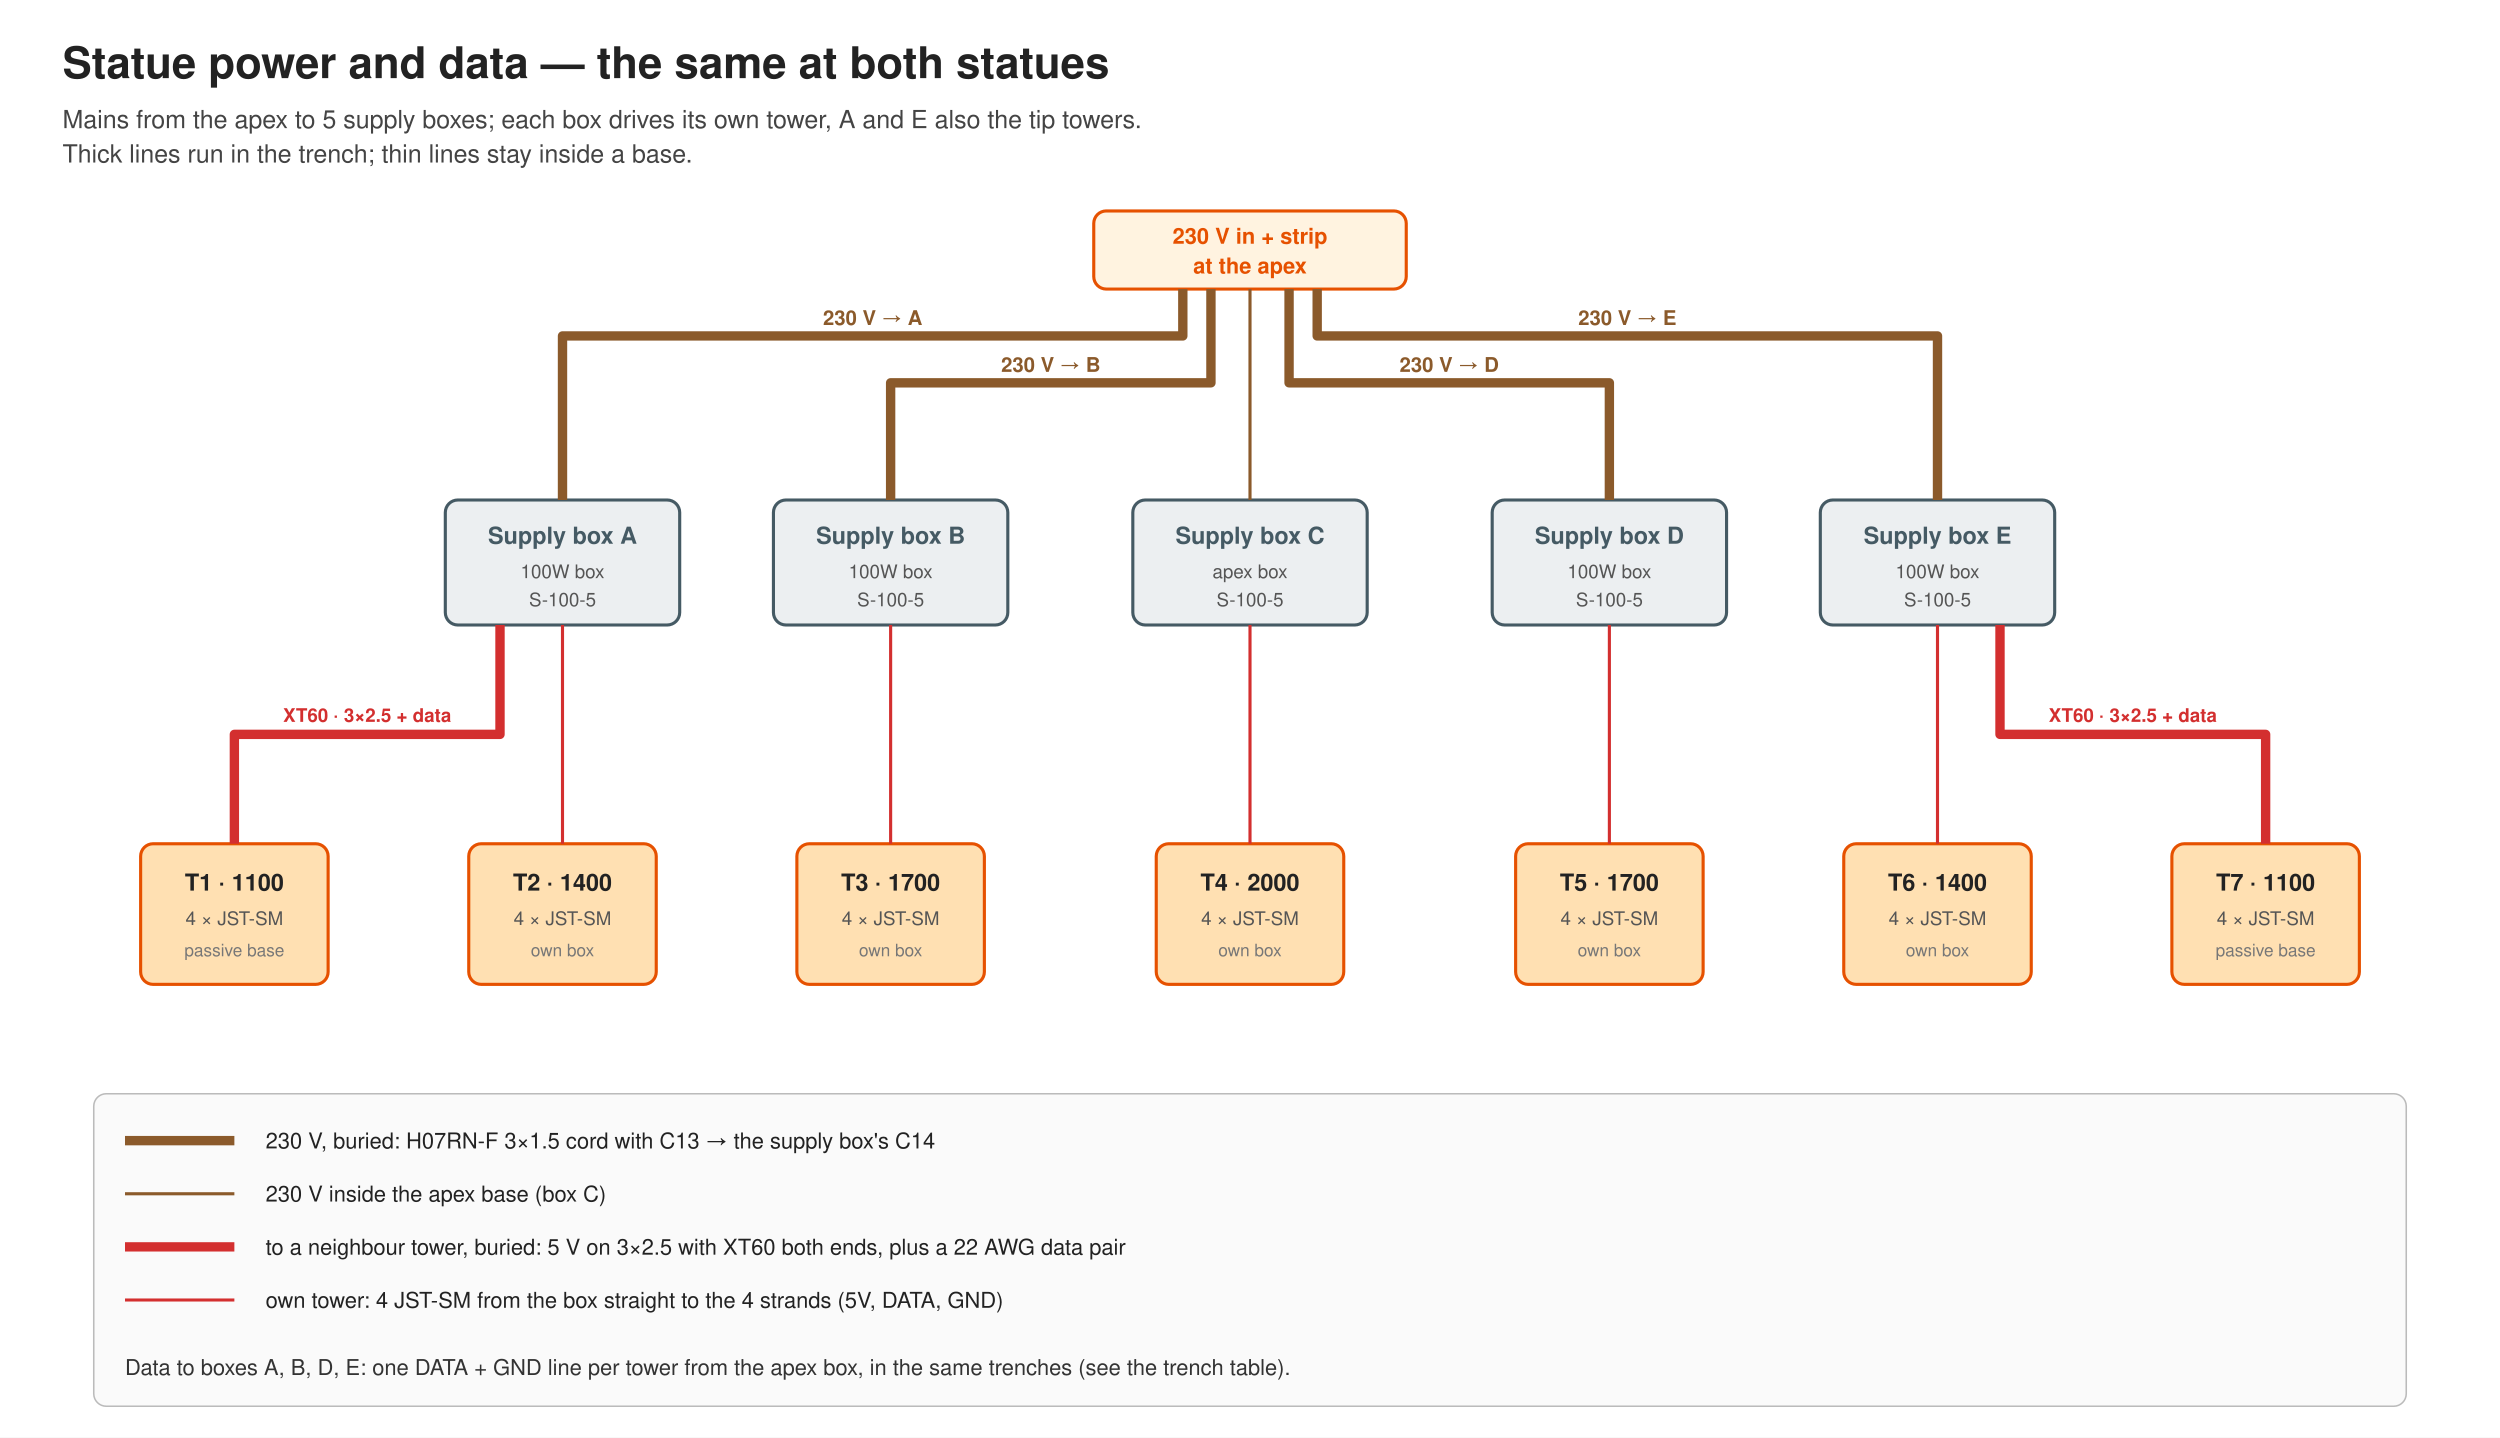
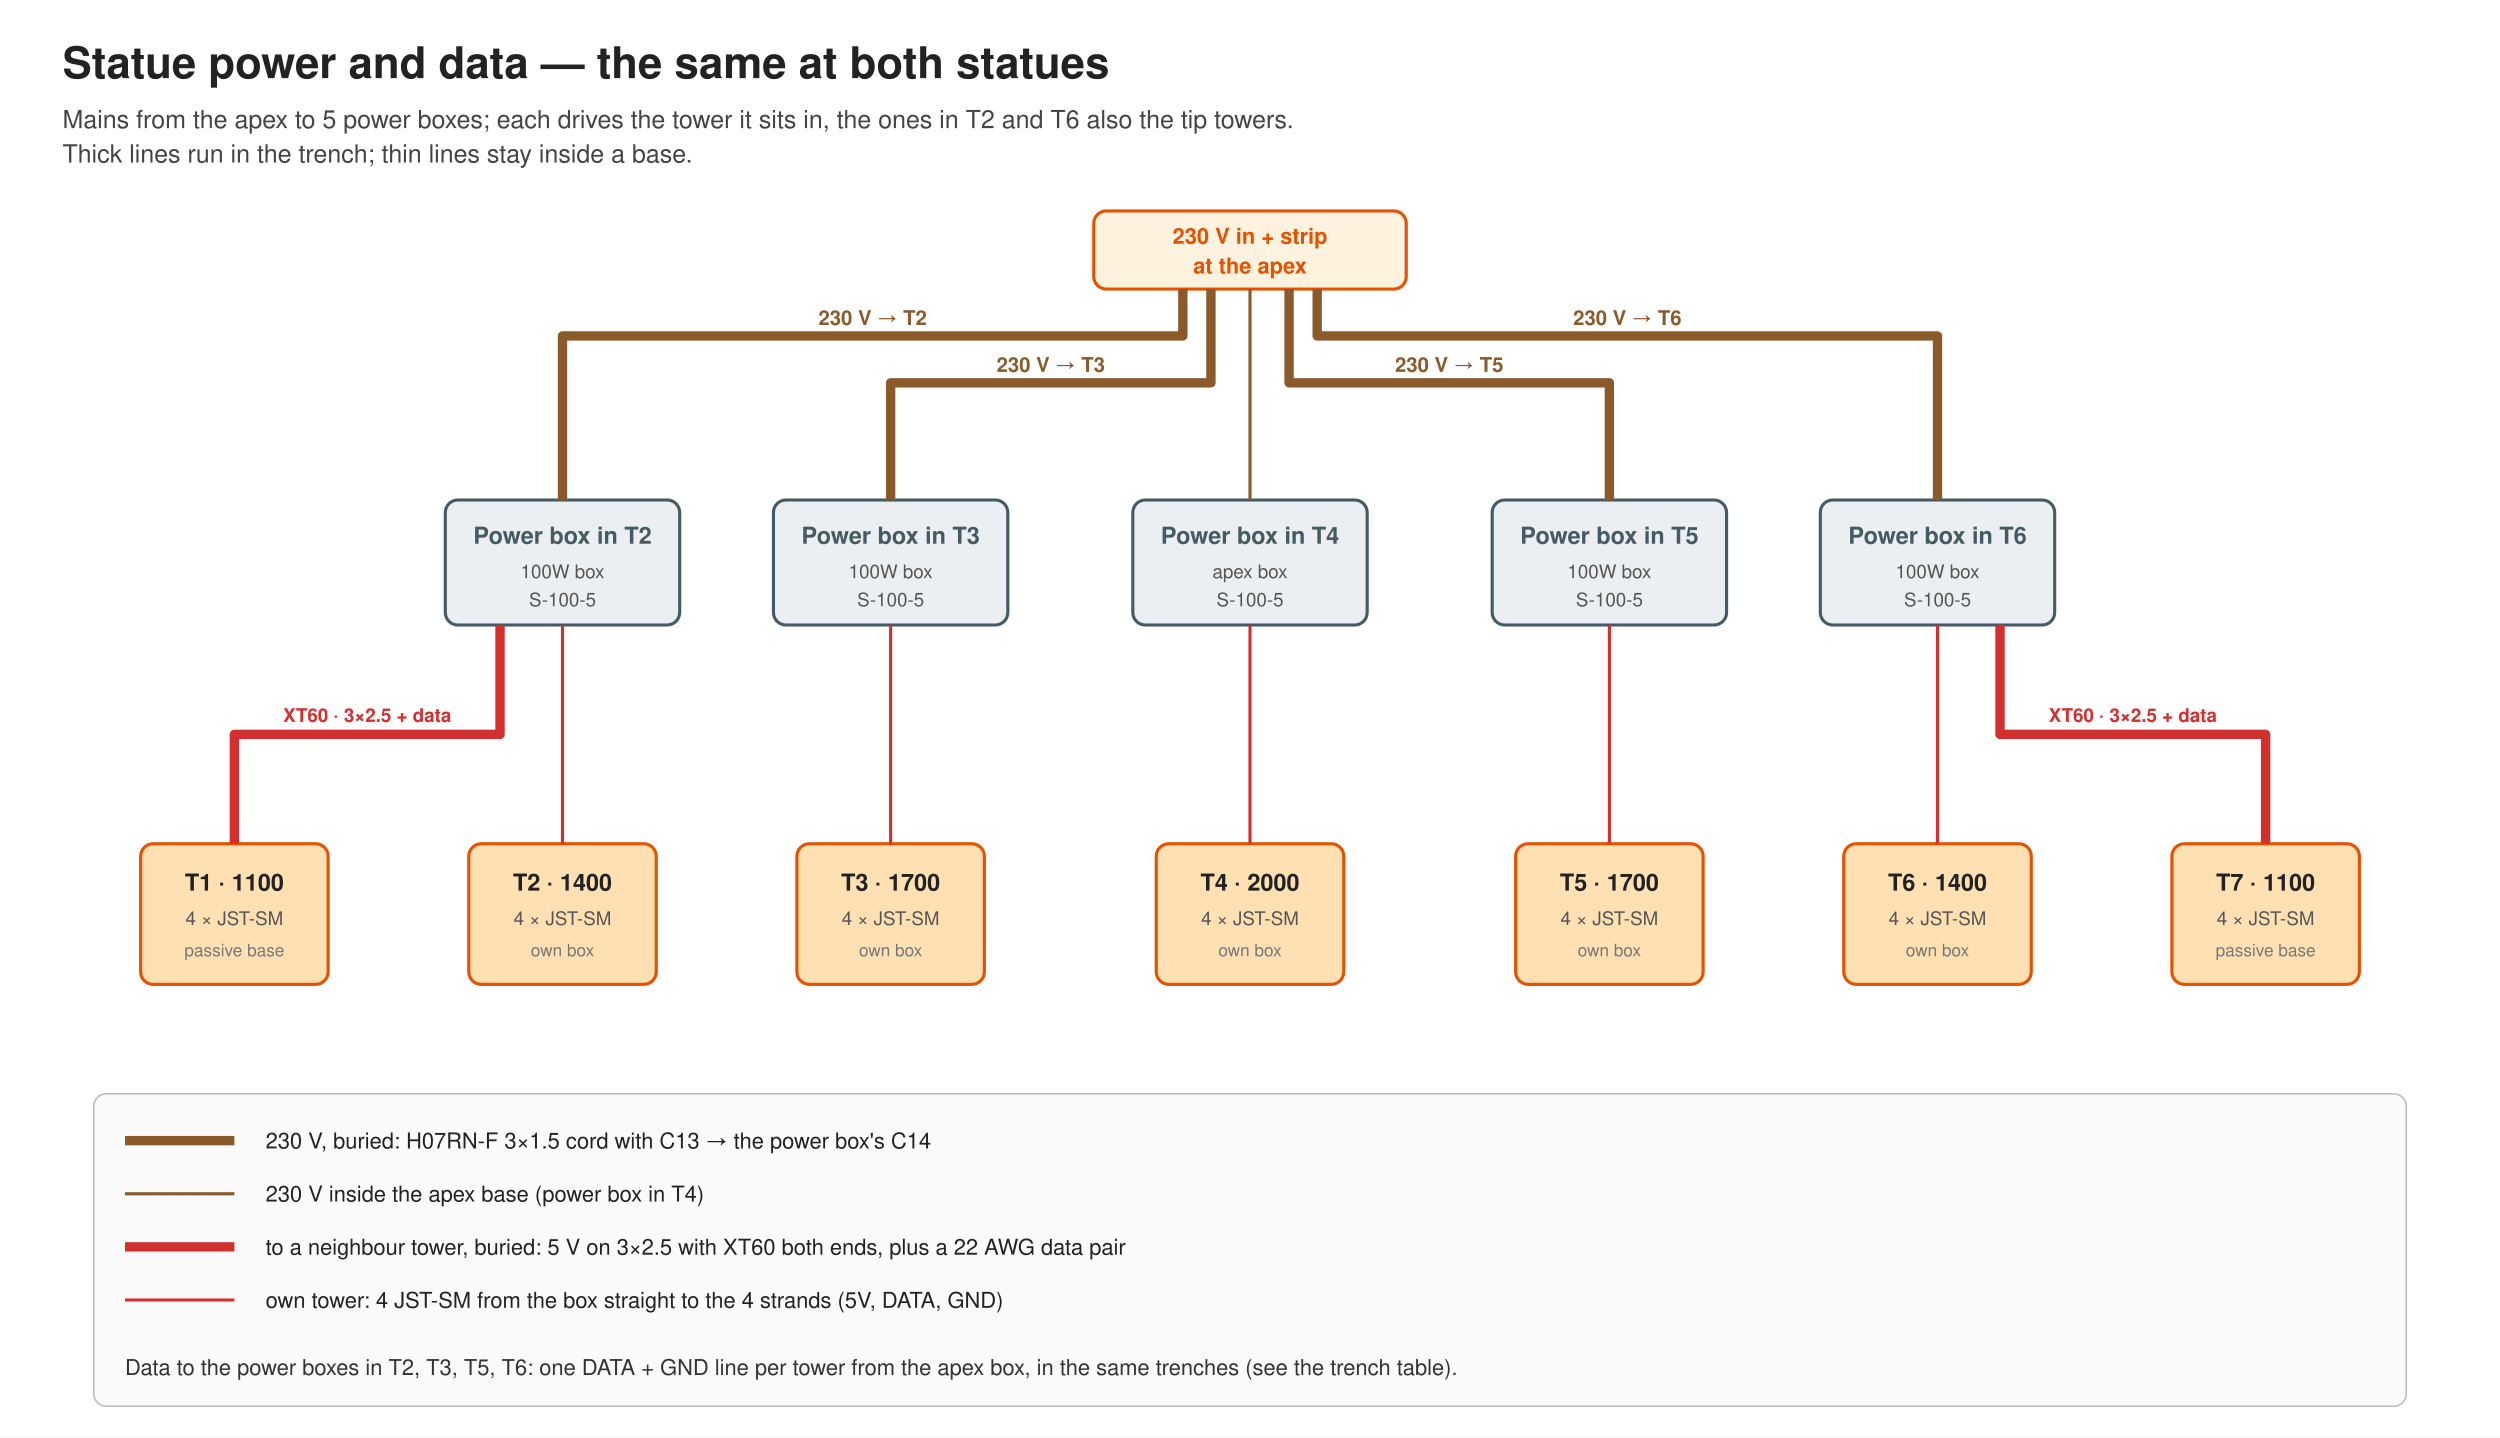
<svg xmlns="http://www.w3.org/2000/svg" width="1600" height="920" viewBox="0 0 1600 920">
  <rect x="0" y="0" width="1600" height="920" rx="0" fill="#ffffff" stroke="none" stroke-width="2" />
  <text x="40" y="50" font-family="Helvetica, Arial, sans-serif" font-size="28" text-anchor="start" font-weight="bold" fill="#222">Statue power and data — the same at both statues</text>
-   <text x="40" y="82" font-family="Helvetica, Arial, sans-serif" font-size="16" text-anchor="start" font-weight="normal" fill="#444">Mains from the apex to 5 supply boxes; each box drives its own tower, A and E also the tip towers.</text>
+   <text x="40" y="82" font-family="Helvetica, Arial, sans-serif" font-size="16" text-anchor="start" font-weight="normal" fill="#444">Mains from the apex to 5 power boxes; each drives the tower it sits in, the ones in T2 and T6 also the tip towers.</text>
  <text x="40" y="104" font-family="Helvetica, Arial, sans-serif" font-size="16" text-anchor="start" font-weight="normal" fill="#444">Thick lines run in the trench; thin lines stay inside a base.</text>
  <rect x="90" y="540" width="120" height="90" rx="8" fill="#ffe0b2" stroke="#e65100" stroke-width="2" />
  <text x="150" y="570" font-family="Helvetica, Arial, sans-serif" font-size="15" text-anchor="middle" font-weight="bold" fill="#222">T1 · 1100</text>
  <text x="150" y="592" font-family="Helvetica, Arial, sans-serif" font-size="12" text-anchor="middle" font-weight="normal" fill="#555">4 × JST-SM</text>
  <text x="150" y="612" font-family="Helvetica, Arial, sans-serif" font-size="11" text-anchor="middle" font-weight="normal" fill="#777">passive base</text>
  <rect x="300" y="540" width="120" height="90" rx="8" fill="#ffe0b2" stroke="#e65100" stroke-width="2" />
  <text x="360" y="570" font-family="Helvetica, Arial, sans-serif" font-size="15" text-anchor="middle" font-weight="bold" fill="#222">T2 · 1400</text>
  <text x="360" y="592" font-family="Helvetica, Arial, sans-serif" font-size="12" text-anchor="middle" font-weight="normal" fill="#555">4 × JST-SM</text>
  <text x="360" y="612" font-family="Helvetica, Arial, sans-serif" font-size="11" text-anchor="middle" font-weight="normal" fill="#777">own box</text>
  <rect x="510" y="540" width="120" height="90" rx="8" fill="#ffe0b2" stroke="#e65100" stroke-width="2" />
  <text x="570" y="570" font-family="Helvetica, Arial, sans-serif" font-size="15" text-anchor="middle" font-weight="bold" fill="#222">T3 · 1700</text>
  <text x="570" y="592" font-family="Helvetica, Arial, sans-serif" font-size="12" text-anchor="middle" font-weight="normal" fill="#555">4 × JST-SM</text>
  <text x="570" y="612" font-family="Helvetica, Arial, sans-serif" font-size="11" text-anchor="middle" font-weight="normal" fill="#777">own box</text>
  <rect x="740" y="540" width="120" height="90" rx="8" fill="#ffe0b2" stroke="#e65100" stroke-width="2" />
  <text x="800" y="570" font-family="Helvetica, Arial, sans-serif" font-size="15" text-anchor="middle" font-weight="bold" fill="#222">T4 · 2000</text>
  <text x="800" y="592" font-family="Helvetica, Arial, sans-serif" font-size="12" text-anchor="middle" font-weight="normal" fill="#555">4 × JST-SM</text>
  <text x="800" y="612" font-family="Helvetica, Arial, sans-serif" font-size="11" text-anchor="middle" font-weight="normal" fill="#777">own box</text>
  <rect x="970" y="540" width="120" height="90" rx="8" fill="#ffe0b2" stroke="#e65100" stroke-width="2" />
  <text x="1030" y="570" font-family="Helvetica, Arial, sans-serif" font-size="15" text-anchor="middle" font-weight="bold" fill="#222">T5 · 1700</text>
  <text x="1030" y="592" font-family="Helvetica, Arial, sans-serif" font-size="12" text-anchor="middle" font-weight="normal" fill="#555">4 × JST-SM</text>
  <text x="1030" y="612" font-family="Helvetica, Arial, sans-serif" font-size="11" text-anchor="middle" font-weight="normal" fill="#777">own box</text>
  <rect x="1180" y="540" width="120" height="90" rx="8" fill="#ffe0b2" stroke="#e65100" stroke-width="2" />
  <text x="1240" y="570" font-family="Helvetica, Arial, sans-serif" font-size="15" text-anchor="middle" font-weight="bold" fill="#222">T6 · 1400</text>
  <text x="1240" y="592" font-family="Helvetica, Arial, sans-serif" font-size="12" text-anchor="middle" font-weight="normal" fill="#555">4 × JST-SM</text>
  <text x="1240" y="612" font-family="Helvetica, Arial, sans-serif" font-size="11" text-anchor="middle" font-weight="normal" fill="#777">own box</text>
  <rect x="1390" y="540" width="120" height="90" rx="8" fill="#ffe0b2" stroke="#e65100" stroke-width="2" />
  <text x="1450" y="570" font-family="Helvetica, Arial, sans-serif" font-size="15" text-anchor="middle" font-weight="bold" fill="#222">T7 · 1100</text>
  <text x="1450" y="592" font-family="Helvetica, Arial, sans-serif" font-size="12" text-anchor="middle" font-weight="normal" fill="#555">4 × JST-SM</text>
  <text x="1450" y="612" font-family="Helvetica, Arial, sans-serif" font-size="11" text-anchor="middle" font-weight="normal" fill="#777">passive base</text>
  <rect x="285" y="320" width="150" height="80" rx="8" fill="#eceff1" stroke="#455a64" stroke-width="2" />
-   <text x="360" y="348" font-family="Helvetica, Arial, sans-serif" font-size="15" text-anchor="middle" font-weight="bold" fill="#455a64">Supply box A</text>
+   <text x="360" y="348" font-family="Helvetica, Arial, sans-serif" font-size="15" text-anchor="middle" font-weight="bold" fill="#455a64">Power box in T2</text>
  <text x="360" y="370" font-family="Helvetica, Arial, sans-serif" font-size="12" text-anchor="middle" font-weight="normal" fill="#555">100W box</text>
  <text x="360" y="388" font-family="Helvetica, Arial, sans-serif" font-size="12" text-anchor="middle" font-weight="normal" fill="#555">S-100-5</text>
  <rect x="495" y="320" width="150" height="80" rx="8" fill="#eceff1" stroke="#455a64" stroke-width="2" />
-   <text x="570" y="348" font-family="Helvetica, Arial, sans-serif" font-size="15" text-anchor="middle" font-weight="bold" fill="#455a64">Supply box B</text>
+   <text x="570" y="348" font-family="Helvetica, Arial, sans-serif" font-size="15" text-anchor="middle" font-weight="bold" fill="#455a64">Power box in T3</text>
  <text x="570" y="370" font-family="Helvetica, Arial, sans-serif" font-size="12" text-anchor="middle" font-weight="normal" fill="#555">100W box</text>
  <text x="570" y="388" font-family="Helvetica, Arial, sans-serif" font-size="12" text-anchor="middle" font-weight="normal" fill="#555">S-100-5</text>
  <rect x="725" y="320" width="150" height="80" rx="8" fill="#eceff1" stroke="#455a64" stroke-width="2" />
-   <text x="800" y="348" font-family="Helvetica, Arial, sans-serif" font-size="15" text-anchor="middle" font-weight="bold" fill="#455a64">Supply box C</text>
+   <text x="800" y="348" font-family="Helvetica, Arial, sans-serif" font-size="15" text-anchor="middle" font-weight="bold" fill="#455a64">Power box in T4</text>
  <text x="800" y="370" font-family="Helvetica, Arial, sans-serif" font-size="12" text-anchor="middle" font-weight="normal" fill="#555">apex box</text>
  <text x="800" y="388" font-family="Helvetica, Arial, sans-serif" font-size="12" text-anchor="middle" font-weight="normal" fill="#555">S-100-5</text>
  <rect x="955" y="320" width="150" height="80" rx="8" fill="#eceff1" stroke="#455a64" stroke-width="2" />
-   <text x="1030" y="348" font-family="Helvetica, Arial, sans-serif" font-size="15" text-anchor="middle" font-weight="bold" fill="#455a64">Supply box D</text>
+   <text x="1030" y="348" font-family="Helvetica, Arial, sans-serif" font-size="15" text-anchor="middle" font-weight="bold" fill="#455a64">Power box in T5</text>
  <text x="1030" y="370" font-family="Helvetica, Arial, sans-serif" font-size="12" text-anchor="middle" font-weight="normal" fill="#555">100W box</text>
  <text x="1030" y="388" font-family="Helvetica, Arial, sans-serif" font-size="12" text-anchor="middle" font-weight="normal" fill="#555">S-100-5</text>
  <rect x="1165" y="320" width="150" height="80" rx="8" fill="#eceff1" stroke="#455a64" stroke-width="2" />
-   <text x="1240" y="348" font-family="Helvetica, Arial, sans-serif" font-size="15" text-anchor="middle" font-weight="bold" fill="#455a64">Supply box E</text>
+   <text x="1240" y="348" font-family="Helvetica, Arial, sans-serif" font-size="15" text-anchor="middle" font-weight="bold" fill="#455a64">Power box in T6</text>
  <text x="1240" y="370" font-family="Helvetica, Arial, sans-serif" font-size="12" text-anchor="middle" font-weight="normal" fill="#555">100W box</text>
  <text x="1240" y="388" font-family="Helvetica, Arial, sans-serif" font-size="12" text-anchor="middle" font-weight="normal" fill="#555">S-100-5</text>
  <rect x="700" y="135" width="200" height="50" rx="8" fill="#fff3e0" stroke="#e65100" stroke-width="2" />
  <text x="800" y="156" font-family="Helvetica, Arial, sans-serif" font-size="14" text-anchor="middle" font-weight="bold" fill="#e65100">230 V in + strip</text>
  <text x="800" y="175" font-family="Helvetica, Arial, sans-serif" font-size="14" text-anchor="middle" font-weight="bold" fill="#e65100">at the apex</text>
  <polyline points="800,185 800,320" fill="none" stroke="#8b5a2b" stroke-width="2" stroke-linejoin="round" />
  <polyline points="775,185 775,245 570,245 570,320" fill="none" stroke="#8b5a2b" stroke-width="6" stroke-linejoin="round" />
-   <text x="672.5" y="238" font-family="Helvetica, Arial, sans-serif" font-size="13" text-anchor="middle" font-weight="bold" fill="#8b5a2b">230 V → B</text>
+   <text x="672.5" y="238" font-family="Helvetica, Arial, sans-serif" font-size="13" text-anchor="middle" font-weight="bold" fill="#8b5a2b">230 V → T3</text>
  <polyline points="757,185 757,215 360,215 360,320" fill="none" stroke="#8b5a2b" stroke-width="6" stroke-linejoin="round" />
-   <text x="558.5" y="208" font-family="Helvetica, Arial, sans-serif" font-size="13" text-anchor="middle" font-weight="bold" fill="#8b5a2b">230 V → A</text>
+   <text x="558.5" y="208" font-family="Helvetica, Arial, sans-serif" font-size="13" text-anchor="middle" font-weight="bold" fill="#8b5a2b">230 V → T2</text>
  <polyline points="825,185 825,245 1030,245 1030,320" fill="none" stroke="#8b5a2b" stroke-width="6" stroke-linejoin="round" />
-   <text x="927.5" y="238" font-family="Helvetica, Arial, sans-serif" font-size="13" text-anchor="middle" font-weight="bold" fill="#8b5a2b">230 V → D</text>
+   <text x="927.5" y="238" font-family="Helvetica, Arial, sans-serif" font-size="13" text-anchor="middle" font-weight="bold" fill="#8b5a2b">230 V → T5</text>
  <polyline points="843,185 843,215 1240,215 1240,320" fill="none" stroke="#8b5a2b" stroke-width="6" stroke-linejoin="round" />
-   <text x="1041.5" y="208" font-family="Helvetica, Arial, sans-serif" font-size="13" text-anchor="middle" font-weight="bold" fill="#8b5a2b">230 V → E</text>
+   <text x="1041.5" y="208" font-family="Helvetica, Arial, sans-serif" font-size="13" text-anchor="middle" font-weight="bold" fill="#8b5a2b">230 V → T6</text>
  <polyline points="360,400 360,540" fill="none" stroke="#d32f2f" stroke-width="2" stroke-linejoin="round" />
  <polyline points="320,400 320,470 150,470 150,540" fill="none" stroke="#d32f2f" stroke-width="6" stroke-linejoin="round" />
  <text x="235.0" y="462" font-family="Helvetica, Arial, sans-serif" font-size="12" text-anchor="middle" font-weight="bold" fill="#d32f2f">XT60 · 3×2.5 + data</text>
  <polyline points="570,400 570,540" fill="none" stroke="#d32f2f" stroke-width="2" stroke-linejoin="round" />
  <polyline points="800,400 800,540" fill="none" stroke="#d32f2f" stroke-width="2" stroke-linejoin="round" />
  <polyline points="1030,400 1030,540" fill="none" stroke="#d32f2f" stroke-width="2" stroke-linejoin="round" />
  <polyline points="1240,400 1240,540" fill="none" stroke="#d32f2f" stroke-width="2" stroke-linejoin="round" />
  <polyline points="1280,400 1280,470 1450,470 1450,540" fill="none" stroke="#d32f2f" stroke-width="6" stroke-linejoin="round" />
  <text x="1365.0" y="462" font-family="Helvetica, Arial, sans-serif" font-size="12" text-anchor="middle" font-weight="bold" fill="#d32f2f">XT60 · 3×2.5 + data</text>
  <rect x="60" y="700" width="1480" height="200" rx="8" fill="#fafafa" stroke="#bbb" stroke-width="1" />
  <polyline points="80,730 150,730" fill="none" stroke="#8b5a2b" stroke-width="6" stroke-linejoin="round" />
-   <text x="170" y="735" font-family="Helvetica, Arial, sans-serif" font-size="14" text-anchor="start" font-weight="normal" fill="#222">230 V, buried: H07RN-F 3×1.5 cord with C13 → the supply box's C14</text>
+   <text x="170" y="735" font-family="Helvetica, Arial, sans-serif" font-size="14" text-anchor="start" font-weight="normal" fill="#222">230 V, buried: H07RN-F 3×1.5 cord with C13 → the power box's C14</text>
  <polyline points="80,764 150,764" fill="none" stroke="#8b5a2b" stroke-width="2" stroke-linejoin="round" />
-   <text x="170" y="769" font-family="Helvetica, Arial, sans-serif" font-size="14" text-anchor="start" font-weight="normal" fill="#222">230 V inside the apex base (box C)</text>
+   <text x="170" y="769" font-family="Helvetica, Arial, sans-serif" font-size="14" text-anchor="start" font-weight="normal" fill="#222">230 V inside the apex base (power box in T4)</text>
  <polyline points="80,798 150,798" fill="none" stroke="#d32f2f" stroke-width="6" stroke-linejoin="round" />
  <text x="170" y="803" font-family="Helvetica, Arial, sans-serif" font-size="14" text-anchor="start" font-weight="normal" fill="#222">to a neighbour tower, buried: 5 V on 3×2.5 with XT60 both ends, plus a 22 AWG data pair</text>
  <polyline points="80,832 150,832" fill="none" stroke="#d32f2f" stroke-width="2" stroke-linejoin="round" />
  <text x="170" y="837" font-family="Helvetica, Arial, sans-serif" font-size="14" text-anchor="start" font-weight="normal" fill="#222">own tower: 4 JST-SM from the box straight to the 4 strands (5V, DATA, GND)</text>
-   <text x="80" y="880" font-family="Helvetica, Arial, sans-serif" font-size="14" text-anchor="start" font-weight="normal" fill="#333">Data to boxes A, B, D, E: one DATA + GND line per tower from the apex box, in the same trenches (see the trench table).</text>
+   <text x="80" y="880" font-family="Helvetica, Arial, sans-serif" font-size="14" text-anchor="start" font-weight="normal" fill="#333">Data to the power boxes in T2, T3, T5, T6: one DATA + GND line per tower from the apex box, in the same trenches (see the trench table).</text>
</svg>
